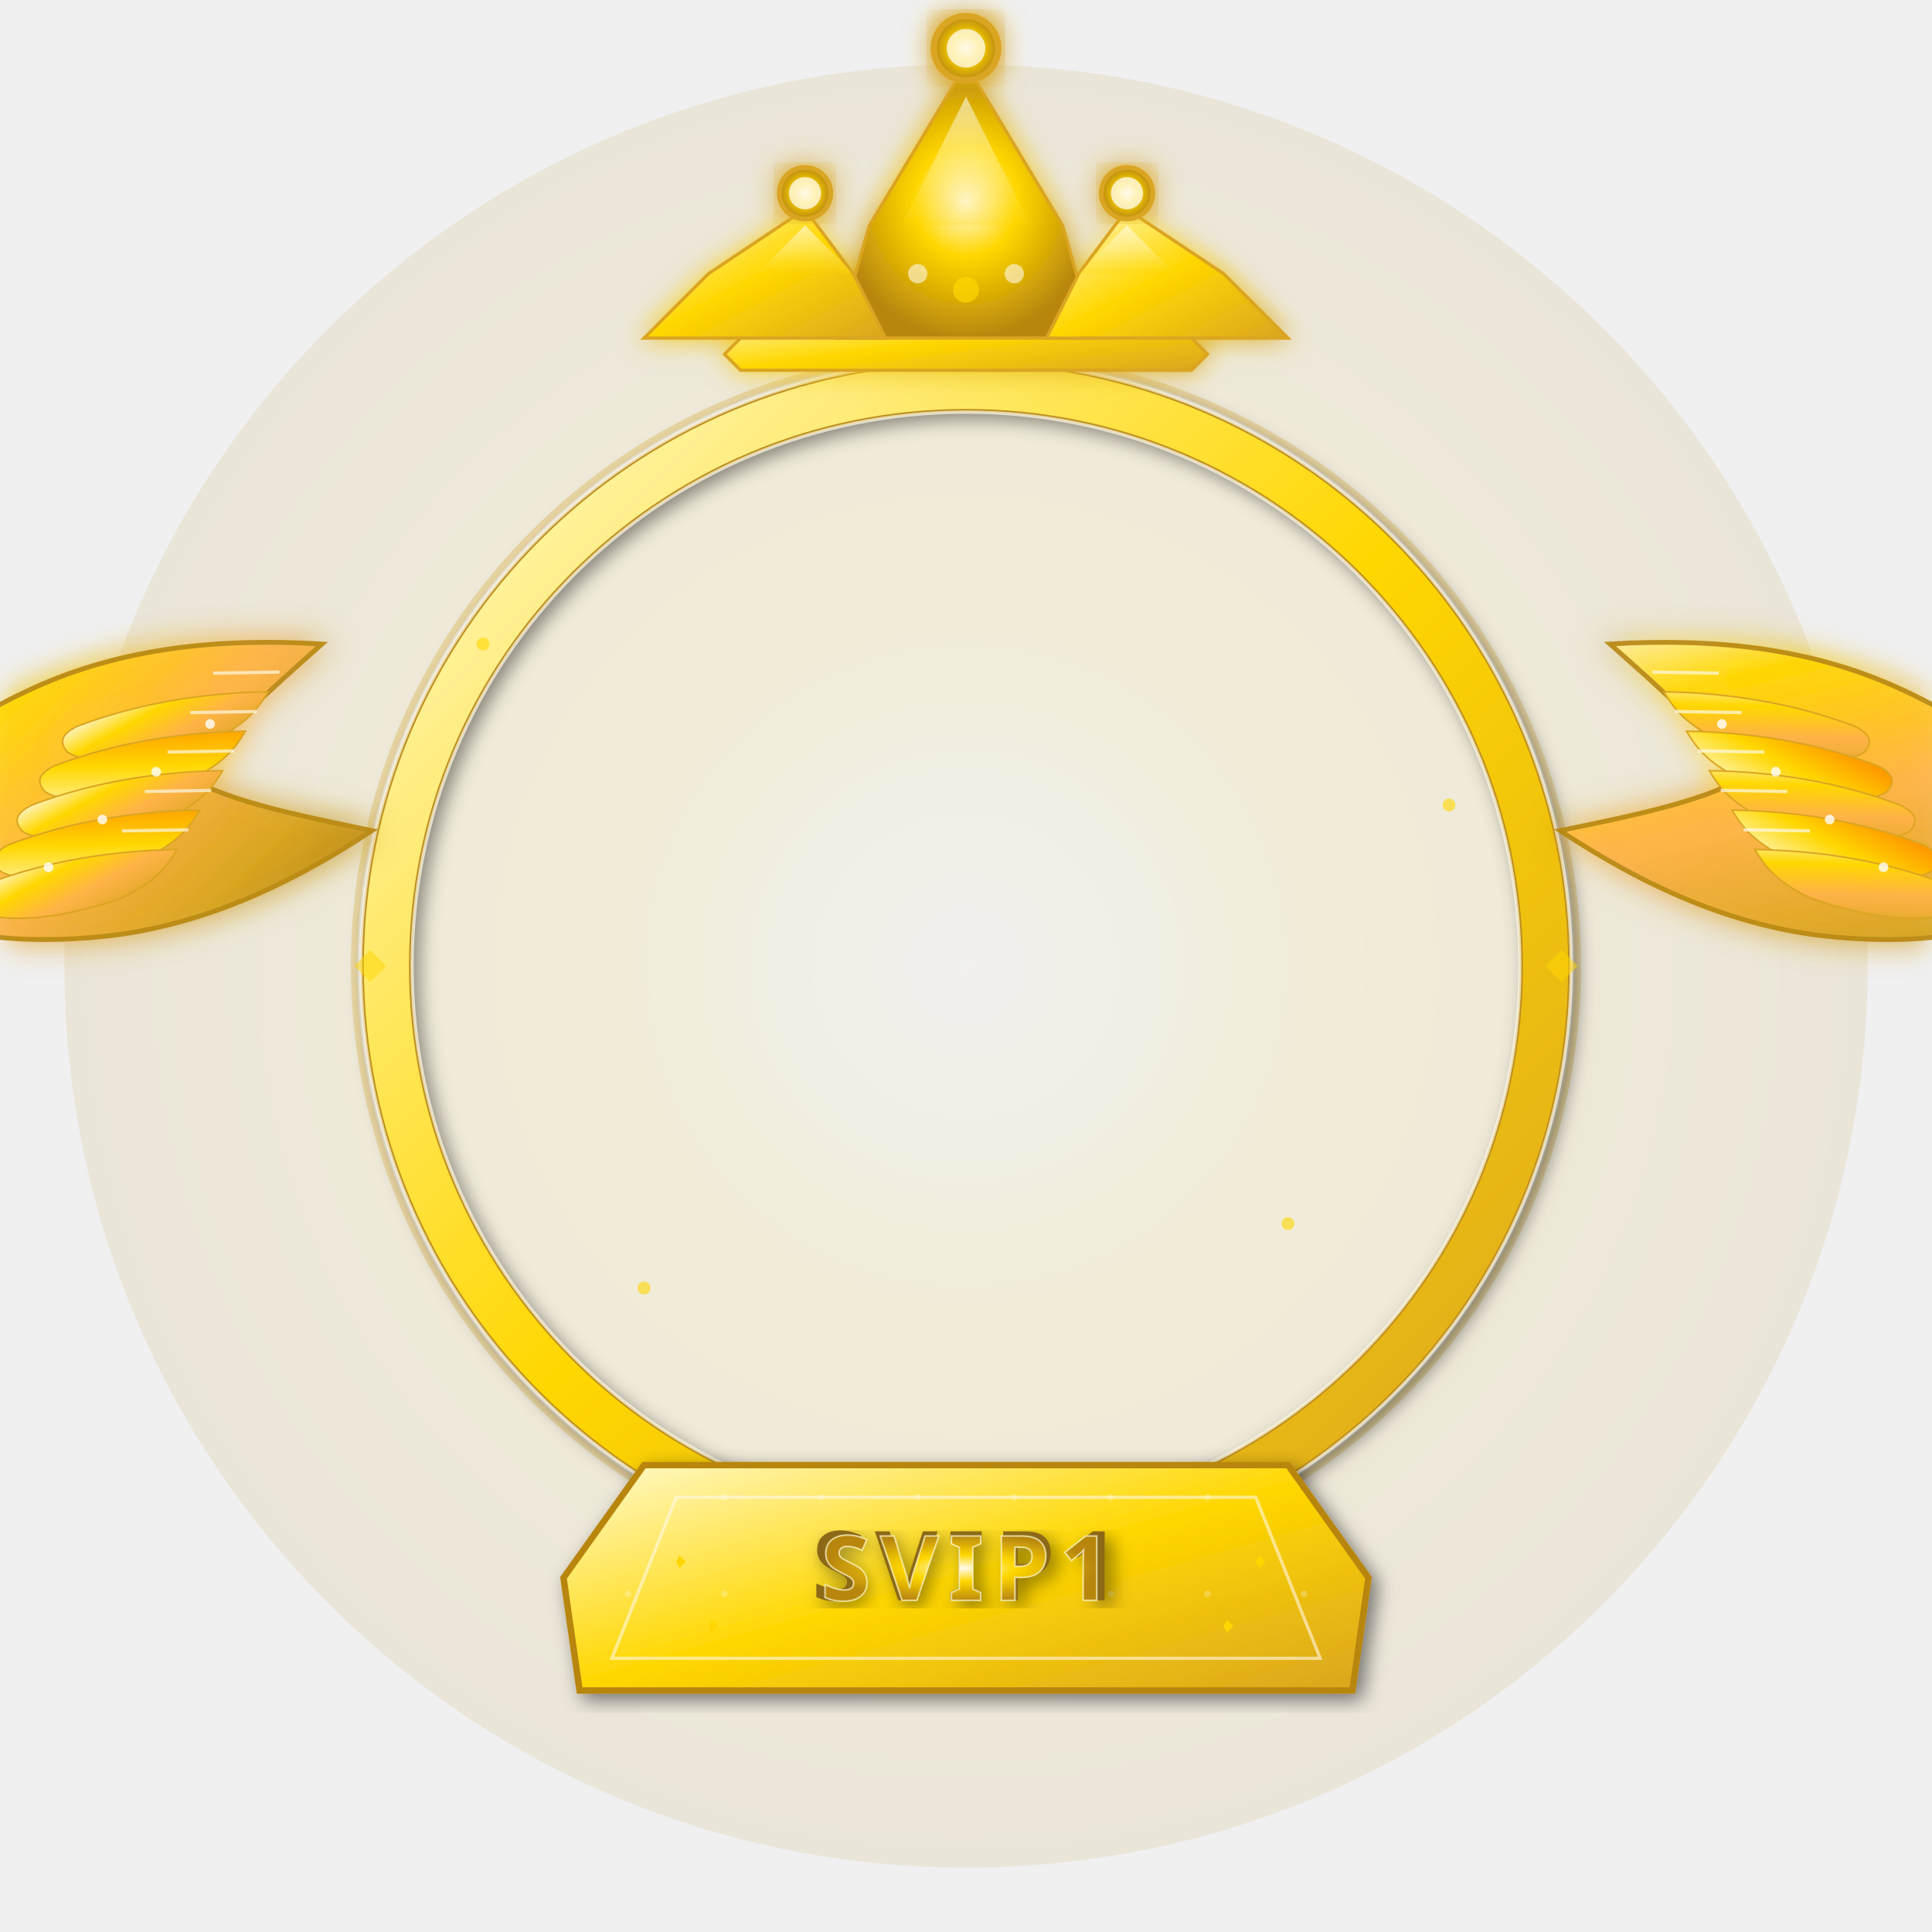
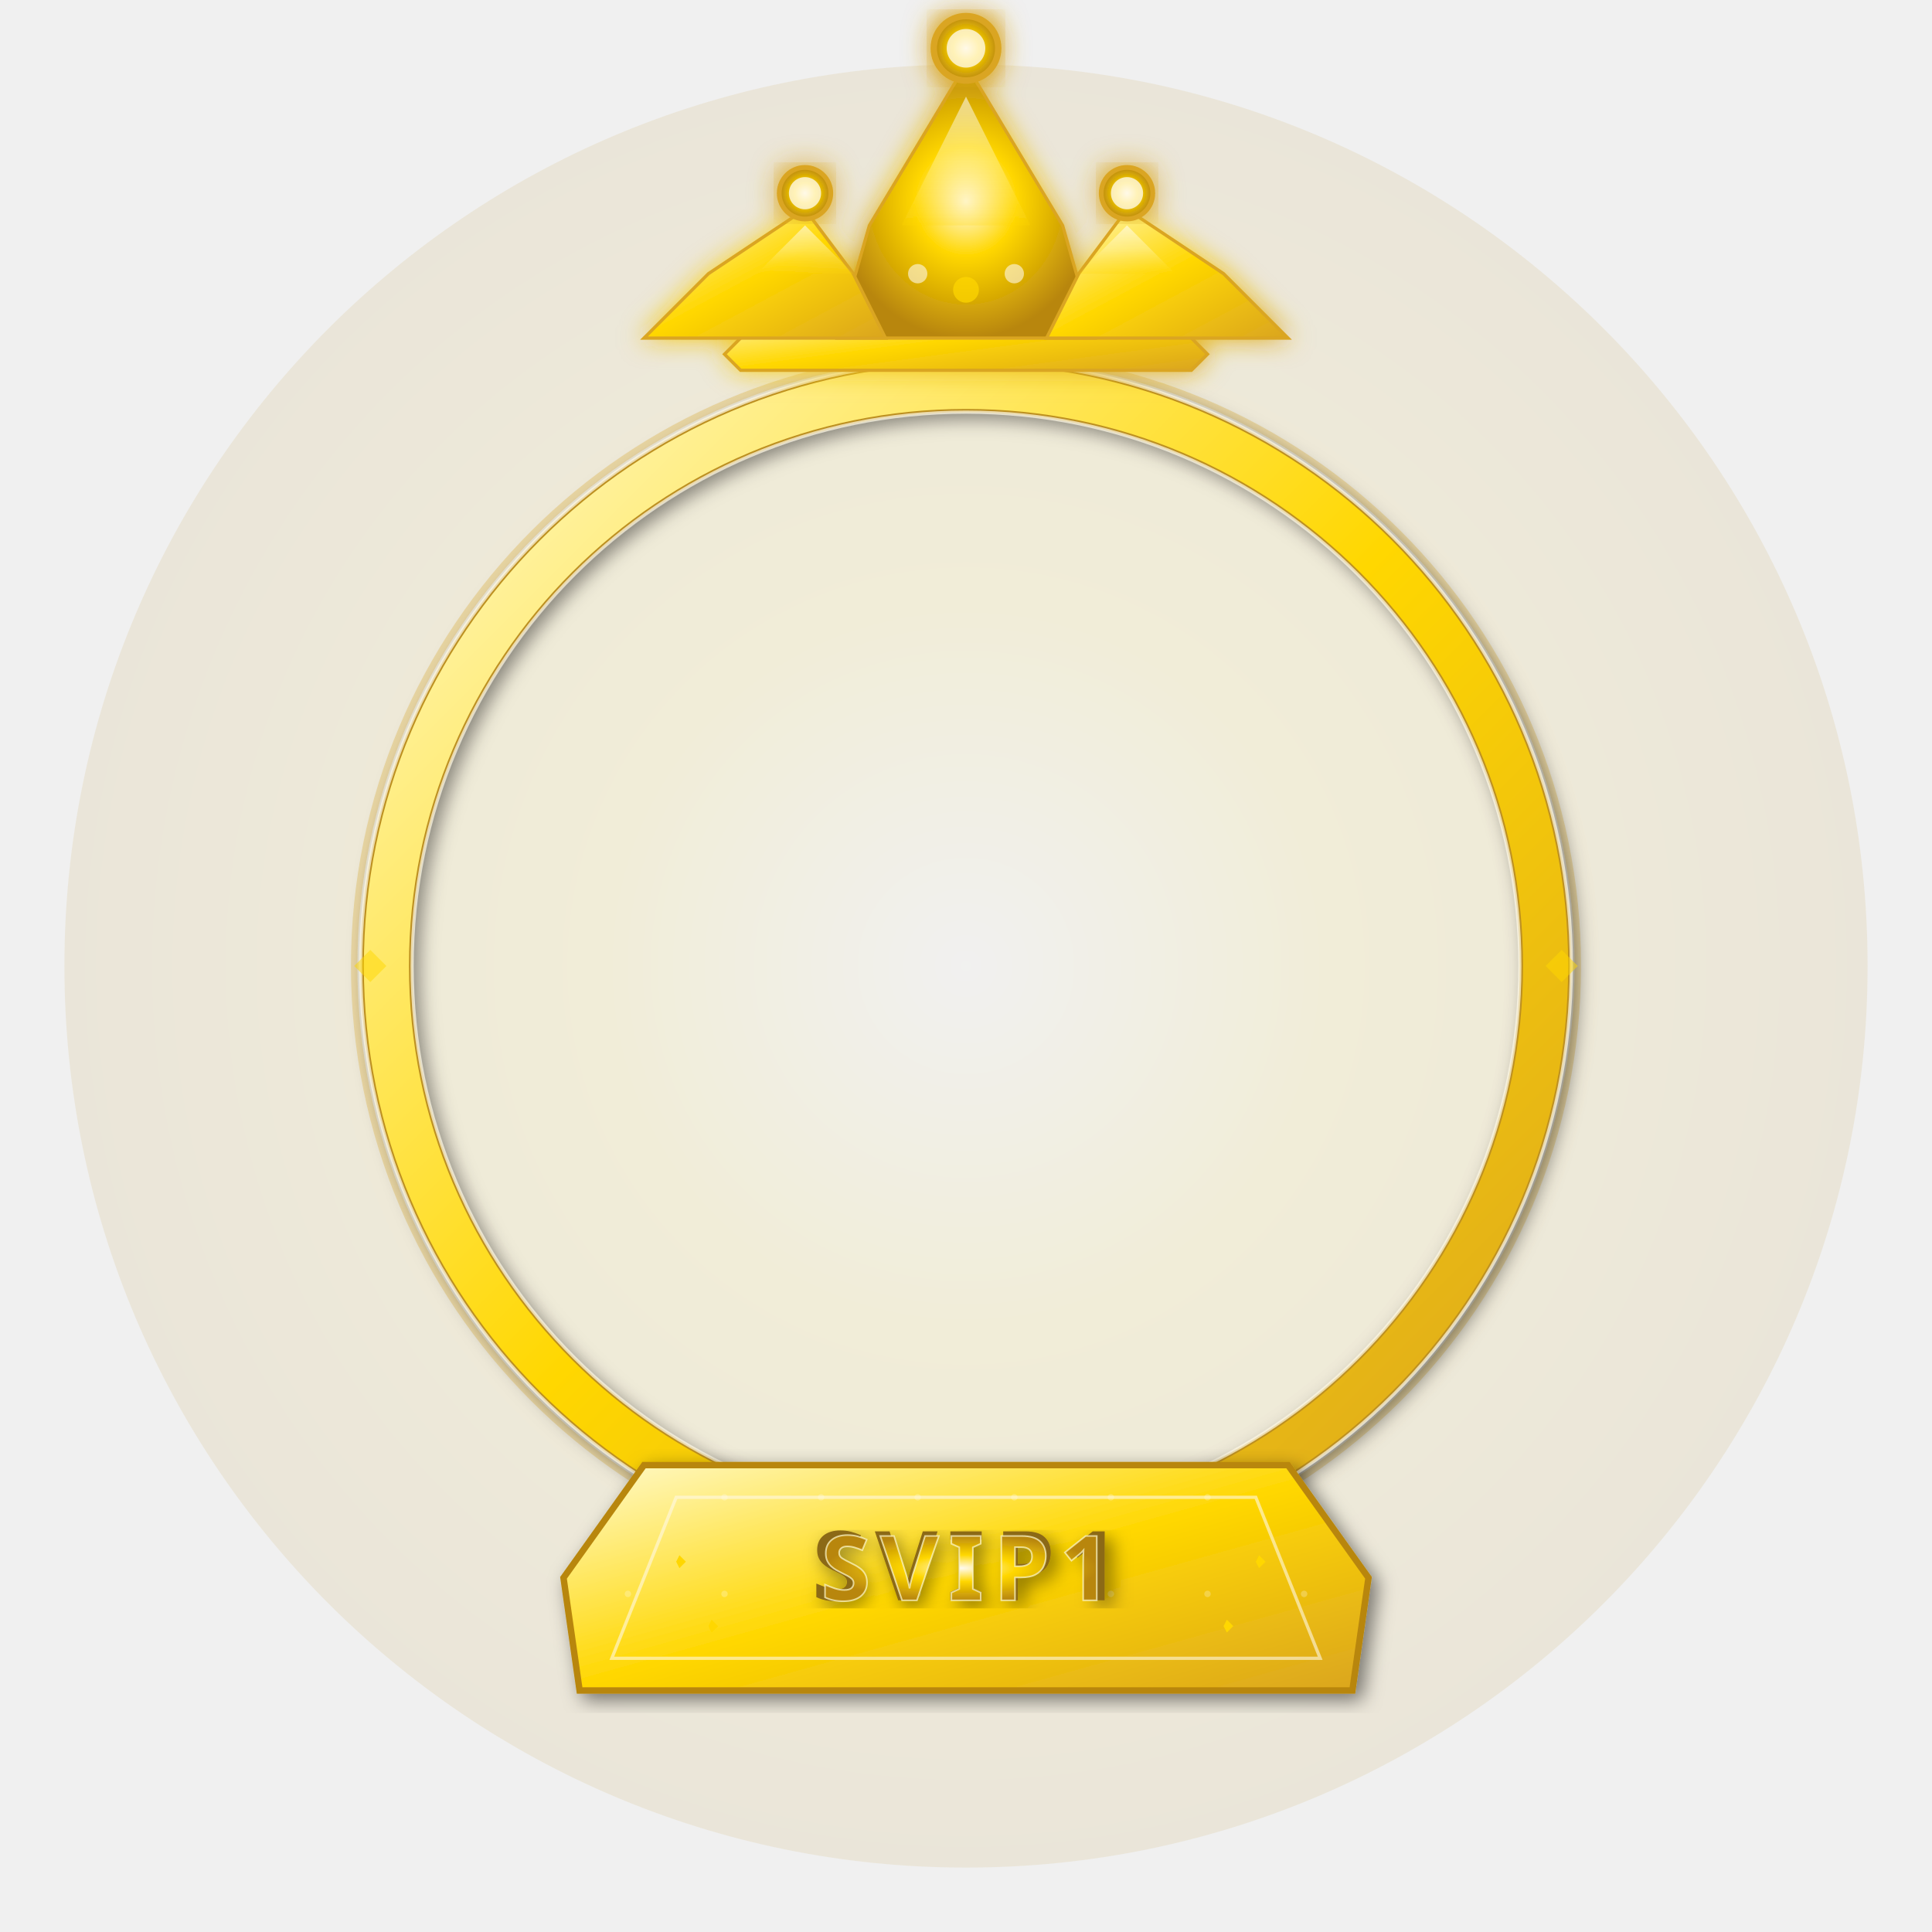
<svg xmlns="http://www.w3.org/2000/svg" width="600" height="600" viewBox="0 0 600 600" fill="none">
  <defs>
    <linearGradient id="goldGradient1" x1="0" y1="0" x2="1" y2="1">
      <stop offset="0%" stop-color="#fffacd" />
      <stop offset="50%" stop-color="#ffd700" />
      <stop offset="100%" stop-color="#daa520" />
    </linearGradient>
    <radialGradient id="goldRadial" cx="50%" cy="50%" r="50%">
      <stop offset="0%" stop-color="#fffaf0" />
      <stop offset="40%" stop-color="#ffd700" />
      <stop offset="100%" stop-color="#b8860b" />
    </radialGradient>
    <linearGradient id="goldShine" x1="0" y1="0" x2="0" y2="1">
      <stop offset="0%" stop-color="#ffffff" stop-opacity="0.8" />
      <stop offset="50%" stop-color="#fffacd" stop-opacity="0.5" />
      <stop offset="100%" stop-color="#ffd700" stop-opacity="0.3" />
    </linearGradient>
    <linearGradient id="goldWingGrad1" x1="0" y1="0" x2="1" y2="1">
      <stop offset="0%" stop-color="#fff9e6" />
      <stop offset="30%" stop-color="#ffd700" />
      <stop offset="60%" stop-color="#ffb347" />
      <stop offset="100%" stop-color="#daa520" />
    </linearGradient>
    <linearGradient id="goldWingGrad2" x1="0" y1="1" x2="1" y2="0">
      <stop offset="0%" stop-color="#fffacd" />
      <stop offset="50%" stop-color="#ffd700" />
      <stop offset="100%" stop-color="#ff8c00" />
    </linearGradient>
    <linearGradient id="featherGrad" x1="0" y1="0" x2="1" y2="1">
      <stop offset="0%" stop-color="#fffaf0" />
      <stop offset="20%" stop-color="#ffd700" />
      <stop offset="50%" stop-color="#ffb347" />
      <stop offset="80%" stop-color="#daa520" />
      <stop offset="100%" stop-color="#b8860b" />
    </linearGradient>
    <filter id="glow">
      <feGaussianBlur stdDeviation="4" result="coloredBlur" />
      <feMerge>
        <feMergeNode in="coloredBlur" />
        <feMergeNode in="SourceGraphic" />
      </feMerge>
    </filter>
    <filter id="shadow">
      <feGaussianBlur in="SourceAlpha" stdDeviation="3" />
      <feOffset dx="2" dy="2" result="offsetblur" />
      <feComponentTransfer>
        <feFuncA type="linear" slope="0.5" />
      </feComponentTransfer>
      <feMerge>
        <feMergeNode />
        <feMergeNode in="SourceGraphic" />
      </feMerge>
    </filter>
    <filter id="goldGlow">
      <feGaussianBlur stdDeviation="5" result="coloredBlur" />
      <feMerge>
        <feMergeNode in="coloredBlur" />
        <feMergeNode in="SourceGraphic" />
      </feMerge>
    </filter>
    <pattern id="ornament" x="0" y="0" width="20" height="20" patternUnits="userSpaceOnUse">
      <circle cx="10" cy="10" r="2" fill="#daa520" opacity="0.3" />
      <circle cx="0" cy="0" r="1" fill="#ffd700" opacity="0.5" />
      <circle cx="20" cy="20" r="1" fill="#ffd700" opacity="0.5" />
    </pattern>
    <pattern id="sparkle" x="0" y="0" width="30" height="30" patternUnits="userSpaceOnUse">
      <circle cx="15" cy="15" r="1" fill="#ffffff" opacity="0.8">
        <animate attributeName="r" values="1;3;1" dur="2s" repeatCount="indefinite" />
      </circle>
    </pattern>
  </defs>
  <ellipse cx="300" cy="300" rx="280" ry="280" fill="url(#goldRadial)" opacity="0.1" />
  <circle cx="300" cy="300" r="190" fill="none" stroke="#daa520" stroke-width="2" opacity="0.3" />
  <circle cx="300" cy="300" r="180" fill="none" stroke="#b8860b" stroke-width="16" filter="url(#shadow)" opacity="0.9" />
  <circle cx="300" cy="300" r="180" fill="none" stroke="url(#goldGradient1)" stroke-width="14" />
  <circle cx="300" cy="300" r="172" fill="none" stroke="#fff9e6" stroke-width="1" opacity="0.7" />
  <circle cx="300" cy="300" r="188" fill="none" stroke="#fff9e6" stroke-width="1" opacity="0.7" />
  <g opacity="0.5">
    <path d="M300,110 L305,105 L310,110 L305,115 Z" fill="#ffd700" />
    <path d="M300,490 L305,485 L310,490 L305,495 Z" fill="#ffd700" />
    <path d="M110,300 L115,295 L120,300 L115,305 Z" fill="#ffd700" />
    <path d="M480,300 L485,295 L490,300 L485,305 Z" fill="#ffd700" />
  </g>
  <g filter="url(#glow)">
    <path d="M240,95 L360,95 L375,110 L370,115 L230,115 L225,110 Z" fill="url(#goldGradient1)" stroke="#daa520" stroke-width="1" />
    <rect x="240" y="100" width="120" height="5" fill="url(#ornament)" />
    <path d="M300,20 L270,70 L260,105 L340,105 L330,70 Z" fill="url(#goldRadial)" stroke="#daa520" stroke-width="1" />
    <path d="M300,30 L280,70 L320,70 Z" fill="url(#goldShine)" opacity="0.7" />
    <path d="M250,65 L220,85 L200,105 L275,105 L265,85 Z" fill="url(#goldGradient1)" stroke="#daa520" stroke-width="1" />
    <path d="M250,70 L235,85 L265,85 Z" fill="url(#goldShine)" opacity="0.7" />
    <path d="M350,65 L380,85 L400,105 L325,105 L335,85 Z" fill="url(#goldGradient1)" stroke="#daa520" stroke-width="1" />
    <path d="M350,70 L365,85 L335,85 Z" fill="url(#goldShine)" opacity="0.7" />
    <circle cx="300" cy="15" r="10" fill="url(#goldRadial)" stroke="#daa520" stroke-width="2" filter="url(#glow)" />
    <circle cx="300" cy="15" r="6" fill="#fff9e6" opacity="0.8" />
    <circle cx="250" cy="60" r="8" fill="url(#goldRadial)" stroke="#daa520" stroke-width="1.5" filter="url(#glow)" />
    <circle cx="250" cy="60" r="5" fill="#fff9e6" opacity="0.8" />
    <circle cx="350" cy="60" r="8" fill="url(#goldRadial)" stroke="#daa520" stroke-width="1.5" filter="url(#glow)" />
    <circle cx="350" cy="60" r="5" fill="#fff9e6" opacity="0.8" />
    <circle cx="285" cy="85" r="3" fill="#fff9e6" opacity="0.6" />
    <circle cx="315" cy="85" r="3" fill="#fff9e6" opacity="0.6" />
    <circle cx="300" cy="90" r="4" fill="#ffd700" opacity="0.7" />
  </g>
-   <g transform="translate(100,200)" filter="url(#goldGlow)">
-     <g transform="rotate(-15)">
-       <path d="M 0,0 C -30,-10 -60,-15 -90,-10 C -120,-5 -140,5 -150,20 C -155,28 -155,35 -150,42                       C -140,55 -120,65 -90,70 C -60,75 -30,70 0,60                       C -20,50 -40,40 -50,30 C -40,20 -20,10 0,0 Z" fill="url(#featherGrad)" stroke="#b8860b" stroke-width="1.5" opacity="0.9" />
-       <path d="M -20,10 C -40,5 -60,3 -80,5 C -85,6 -87,8 -85,12 C -80,18 -60,22 -40,20 C -30,18 -25,15 -20,10 Z" fill="url(#goldWingGrad1)" stroke="#daa520" stroke-width="0.5" />
-       <path d="M -30,20 C -50,15 -70,13 -90,15 C -95,16 -97,18 -95,22 C -90,28 -70,32 -50,30 C -40,28 -35,25 -30,20 Z" fill="url(#goldWingGrad2)" stroke="#daa520" stroke-width="0.5" />
-       <path d="M -40,30 C -60,25 -80,23 -100,25 C -105,26 -107,28 -105,32 C -100,38 -80,42 -60,40 C -50,38 -45,35 -40,30 Z" fill="url(#goldWingGrad1)" stroke="#daa520" stroke-width="0.5" />
-       <path d="M -50,40 C -70,35 -90,33 -110,35 C -115,36 -117,38 -115,42 C -110,48 -90,52 -70,50 C -60,48 -55,45 -50,40 Z" fill="url(#goldWingGrad2)" stroke="#daa520" stroke-width="0.5" />
-       <path d="M -60,50 C -80,45 -100,43 -120,45 C -125,46 -127,48 -125,52 C -120,58 -100,62 -80,60 C -70,58 -65,55 -60,50 Z" fill="url(#goldWingGrad1)" stroke="#daa520" stroke-width="0.5" />
-       <g opacity="0.7">
-         <path d="M -15,5 L -35,0" stroke="#fff9e6" stroke-width="1" />
-         <path d="M -25,15 L -45,10" stroke="#fff9e6" stroke-width="1" />
-         <path d="M -35,25 L -55,20" stroke="#fff9e6" stroke-width="1" />
-         <path d="M -45,35 L -65,30" stroke="#fff9e6" stroke-width="1" />
-         <path d="M -55,45 L -75,40" stroke="#fff9e6" stroke-width="1" />
-       </g>
-       <circle cx="-40" cy="15" r="1.5" fill="#ffffff" opacity="0.8" />
-       <circle cx="-60" cy="25" r="1.5" fill="#ffffff" opacity="0.8" />
-       <circle cx="-80" cy="35" r="1.5" fill="#ffffff" opacity="0.8" />
-       <circle cx="-100" cy="45" r="1.5" fill="#ffffff" opacity="0.8" />
-       <animateTransform attributeName="transform" attributeType="XML" type="rotate" values="-15;-5;-15" dur="4s" repeatCount="indefinite" />
-     </g>
-   </g>
-   <g transform="translate(500,200)" filter="url(#goldGlow)">
-     <g transform="rotate(15)">
-       <path d="M 0,0 C 30,-10 60,-15 90,-10 C 120,-5 140,5 150,20 C 155,28 155,35 150,42                       C 140,55 120,65 90,70 C 60,75 30,70 0,60                       C 20,50 40,40 50,30 C 40,20 20,10 0,0 Z" fill="url(#featherGrad)" stroke="#b8860b" stroke-width="1.5" opacity="0.9" />
-       <path d="M 20,10 C 40,5 60,3 80,5 C 85,6 87,8 85,12 C 80,18 60,22 40,20 C 30,18 25,15 20,10 Z" fill="url(#goldWingGrad1)" stroke="#daa520" stroke-width="0.5" />
-       <path d="M 30,20 C 50,15 70,13 90,15 C 95,16 97,18 95,22 C 90,28 70,32 50,30 C 40,28 35,25 30,20 Z" fill="url(#goldWingGrad2)" stroke="#daa520" stroke-width="0.5" />
-       <path d="M 40,30 C 60,25 80,23 100,25 C 105,26 107,28 105,32 C 100,38 80,42 60,40 C 50,38 45,35 40,30 Z" fill="url(#goldWingGrad1)" stroke="#daa520" stroke-width="0.5" />
-       <path d="M 50,40 C 70,35 90,33 110,35 C 115,36 117,38 115,42 C 110,48 90,52 70,50 C 60,48 55,45 50,40 Z" fill="url(#goldWingGrad2)" stroke="#daa520" stroke-width="0.5" />
-       <path d="M 60,50 C 80,45 100,43 120,45 C 125,46 127,48 125,52 C 120,58 100,62 80,60 C 70,58 65,55 60,50 Z" fill="url(#goldWingGrad1)" stroke="#daa520" stroke-width="0.5" />
-       <g opacity="0.7">
-         <path d="M 15,5 L 35,0" stroke="#fff9e6" stroke-width="1" />
-         <path d="M 25,15 L 45,10" stroke="#fff9e6" stroke-width="1" />
-         <path d="M 35,25 L 55,20" stroke="#fff9e6" stroke-width="1" />
-         <path d="M 45,35 L 65,30" stroke="#fff9e6" stroke-width="1" />
-         <path d="M 55,45 L 75,40" stroke="#fff9e6" stroke-width="1" />
-       </g>
-       <circle cx="40" cy="15" r="1.5" fill="#ffffff" opacity="0.8" />
-       <circle cx="60" cy="25" r="1.5" fill="#ffffff" opacity="0.8" />
-       <circle cx="80" cy="35" r="1.5" fill="#ffffff" opacity="0.8" />
-       <circle cx="100" cy="45" r="1.5" fill="#ffffff" opacity="0.8" />
-       <animateTransform attributeName="transform" attributeType="XML" type="rotate" values="15;5;15" dur="4s" repeatCount="indefinite" />
-     </g>
-   </g>
  <g filter="url(#shadow)">
    <path d="M200,455 L400,455 L425,490 L420,525 L180,525 L175,490 Z" fill="url(#goldGradient1)" stroke="#b8860b" stroke-width="2" />
    <path d="M205,460 L395,460 L415,520 L185,520 Z" fill="url(#sparkle)" opacity="0.3" />
    <path d="M210,465 L390,465 L410,515 L190,515 Z" fill="none" stroke="#fff9e6" stroke-width="1" opacity="0.6" />
    <text x="300" y="497" text-anchor="middle" fill="#8b6914" font-size="30" font-family="Arial Black" font-weight="bold" letter-spacing="3" filter="url(#shadow)">SVIP1</text>
    <text x="300" y="497" text-anchor="middle" fill="url(#goldRadial)" font-size="28" font-family="Arial Black" font-weight="bold" letter-spacing="3">SVIP1</text>
    <text x="300" y="497" text-anchor="middle" fill="none" stroke="#fffacd" stroke-width="0.5" font-size="28" font-family="Arial Black" font-weight="bold" letter-spacing="3" opacity="0.7">SVIP1</text>
    <g fill="#ffd700">
      <path d="M 210,485 L211,487 L213,485 L211,483 Z" />
      <path d="M 390,485 L391,487 L393,485 L391,483 Z" />
      <path d="M 220,505 L221,507 L223,505 L221,503 Z" />
      <path d="M 380,505 L381,507 L383,505 L381,503 Z" />
    </g>
  </g>
-   <g opacity="0.6">
-     <circle cx="150" cy="200" r="2" fill="#ffd700">
-       <animate attributeName="cy" values="200;150;200" dur="3s" repeatCount="indefinite" />
-       <animate attributeName="opacity" values="0;1;0" dur="3s" repeatCount="indefinite" />
-     </circle>
-     <circle cx="450" cy="250" r="2" fill="#ffd700">
-       <animate attributeName="cy" values="250;200;250" dur="3.5s" repeatCount="indefinite" />
-       <animate attributeName="opacity" values="0;1;0" dur="3.5s" repeatCount="indefinite" />
-     </circle>
-     <circle cx="200" cy="400" r="2" fill="#ffd700">
-       <animate attributeName="cy" values="400;350;400" dur="4s" repeatCount="indefinite" />
-       <animate attributeName="opacity" values="0;1;0" dur="4s" repeatCount="indefinite" />
-     </circle>
-     <circle cx="400" cy="380" r="2" fill="#ffd700">
-       <animate attributeName="cy" values="380;330;380" dur="3.2s" repeatCount="indefinite" />
-       <animate attributeName="opacity" values="0;1;0" dur="3.2s" repeatCount="indefinite" />
-     </circle>
-   </g>
</svg>
